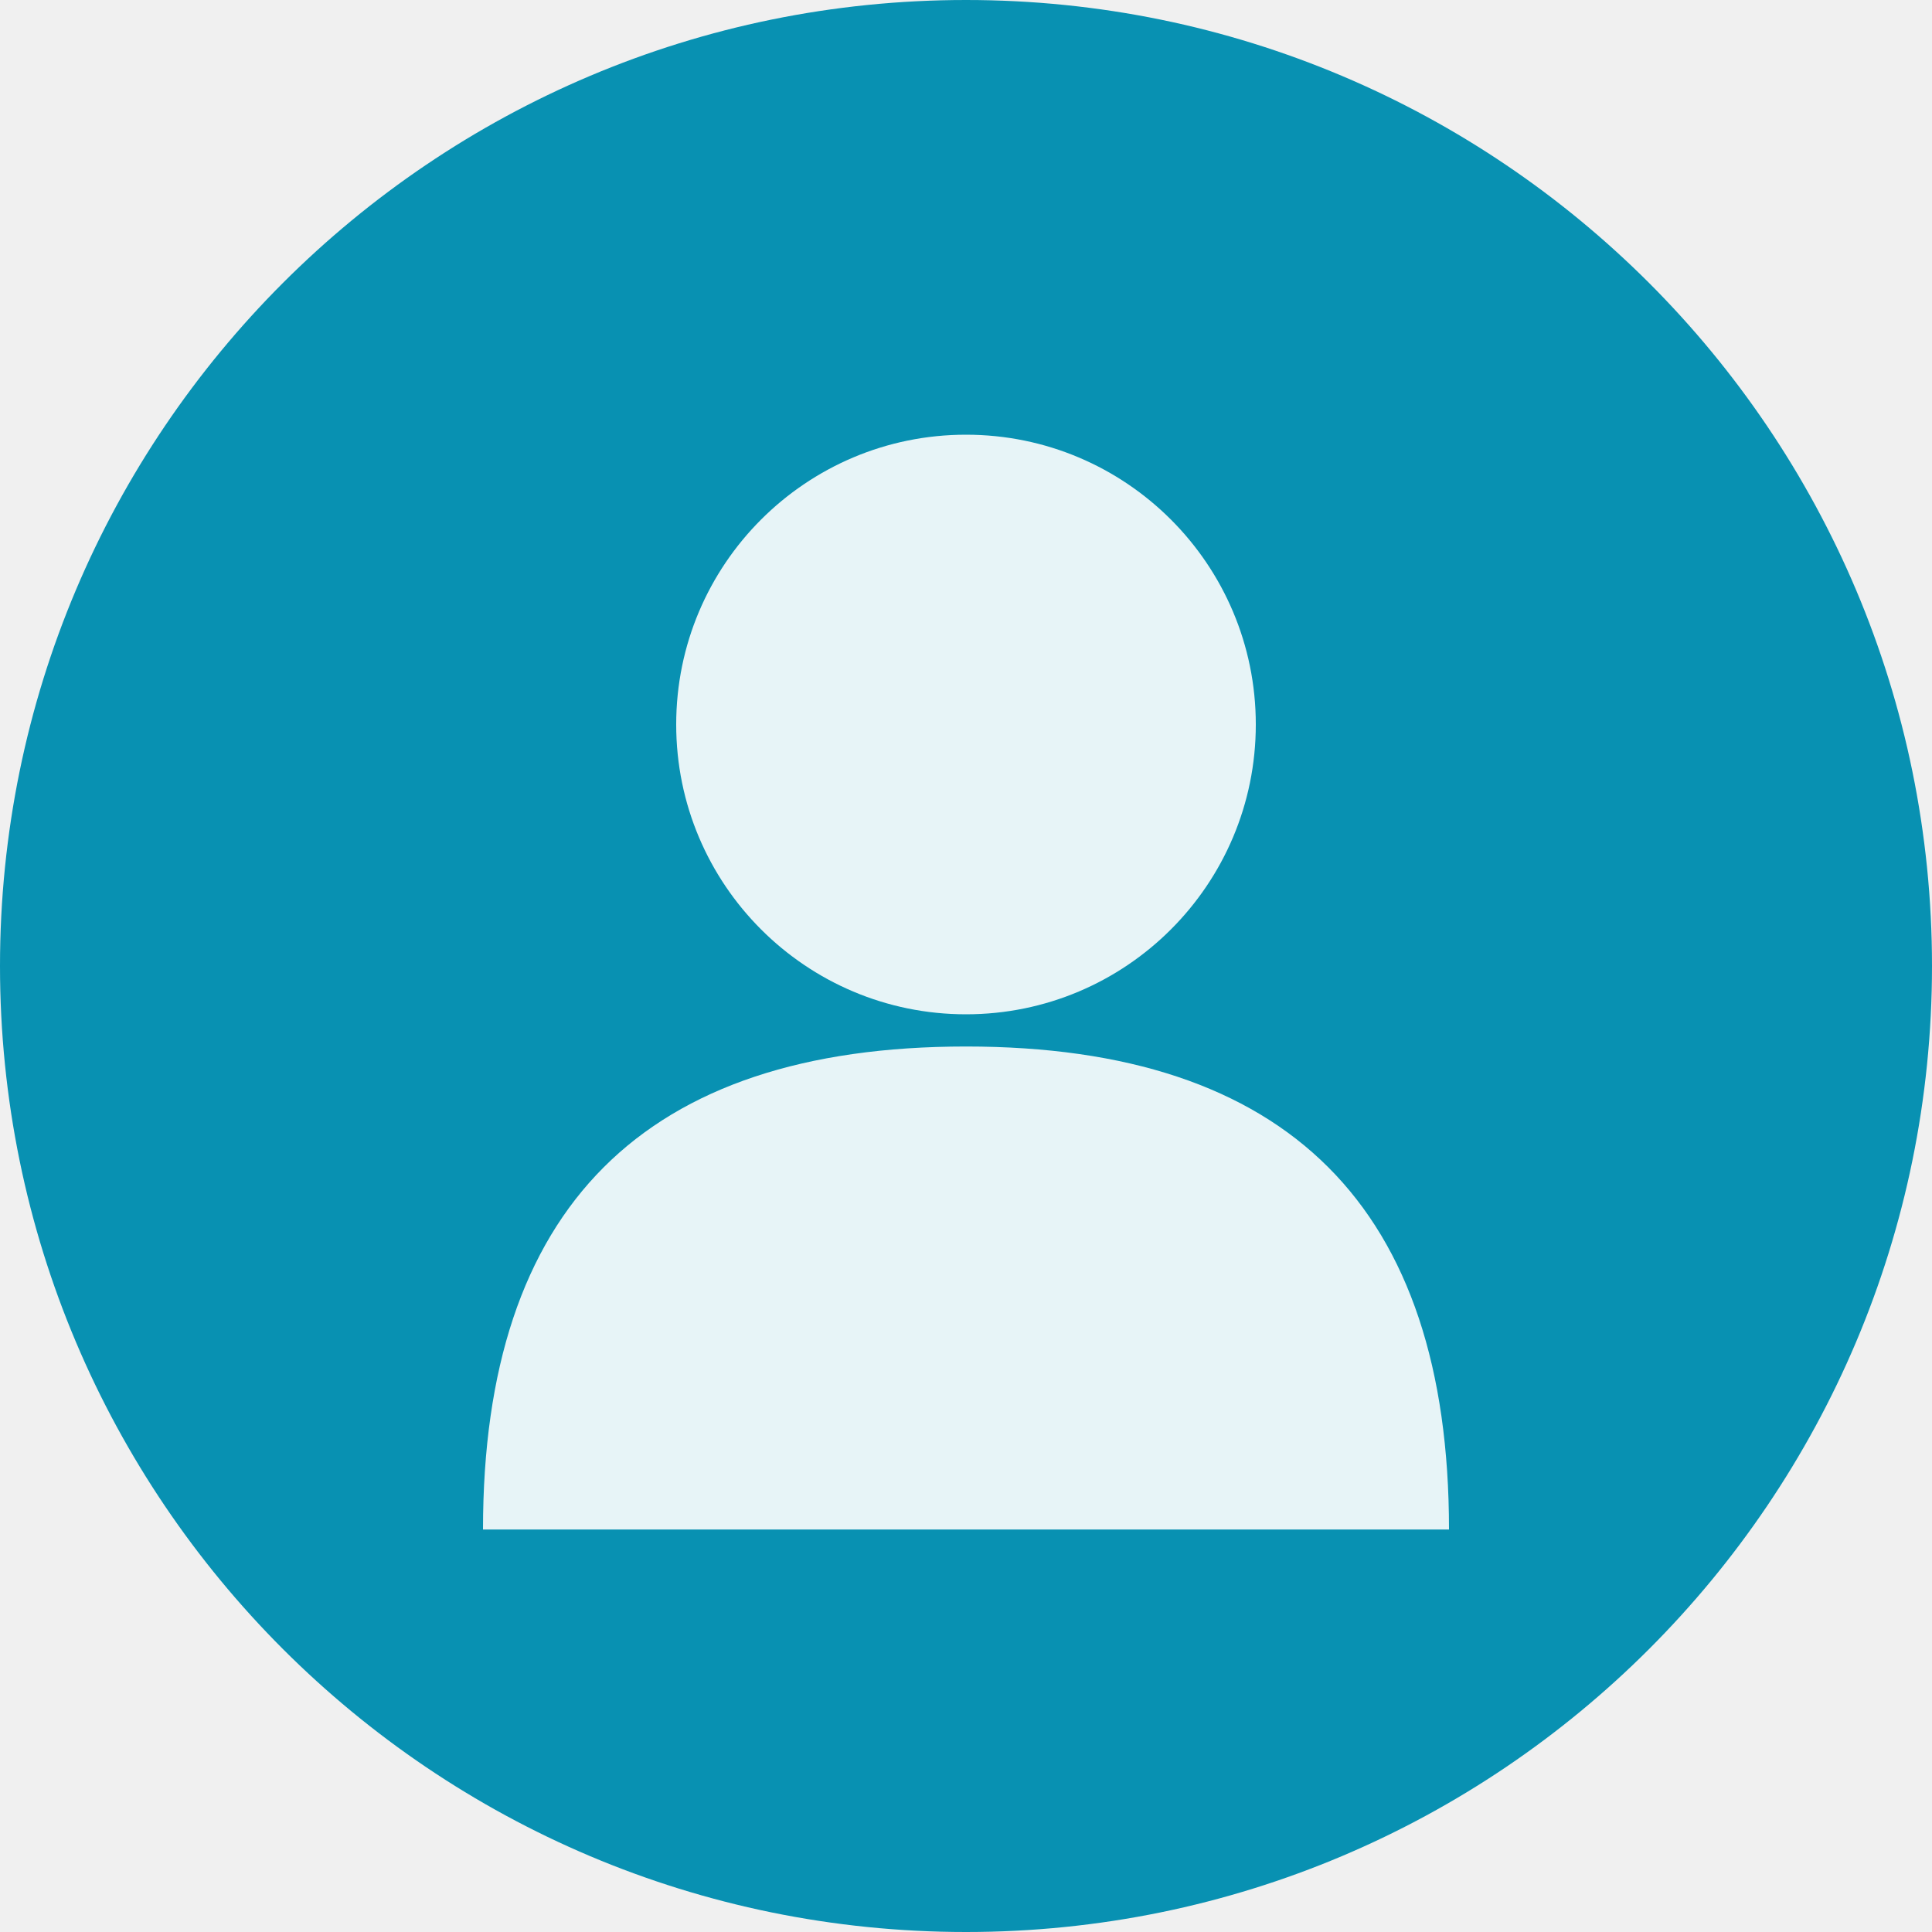
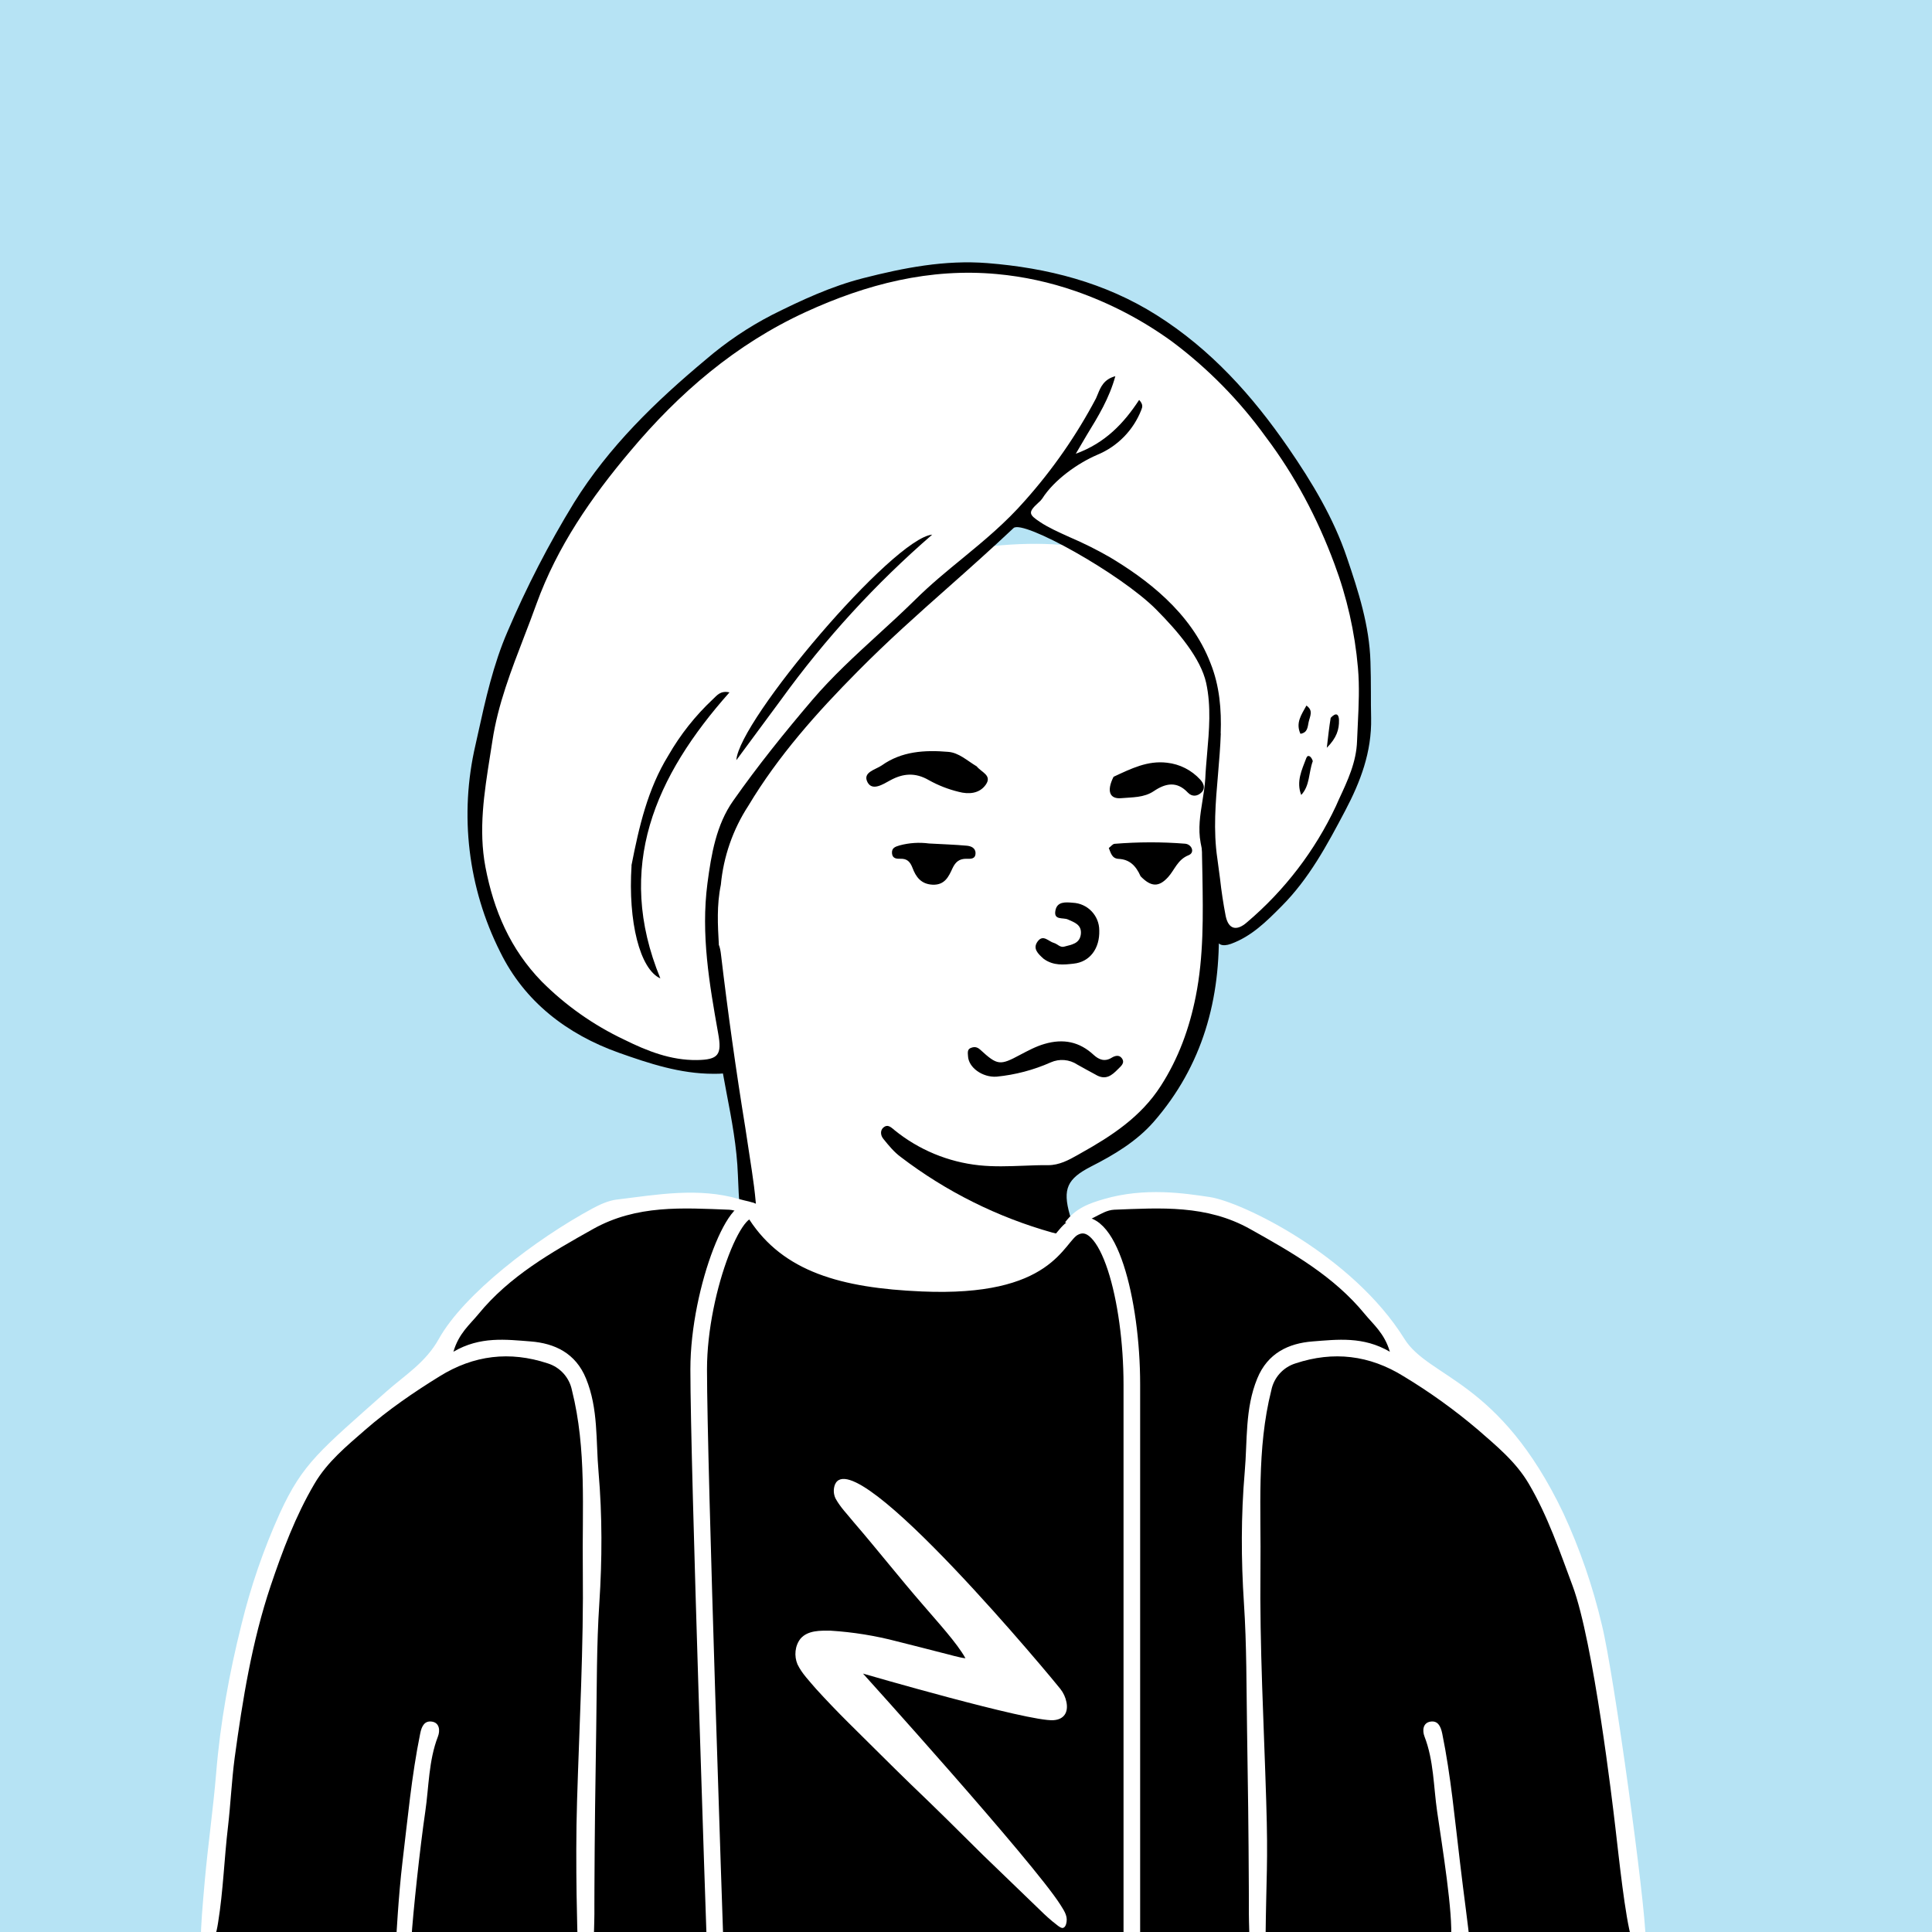
- <svg xmlns="http://www.w3.org/2000/svg" width="120" height="120" viewBox="0 0 120 120">
-   <circle cx="60" cy="60" r="60" fill="#0891b2" />
-   <circle cx="60" cy="45" r="18" fill="rgba(255,255,255,0.9)" />
-   <path d="M30 95 Q30 65 60 65 Q90 65 90 95" fill="rgba(255,255,255,0.9)" />
+ <svg xmlns="http://www.w3.org/2000/svg" viewBox="0 0 1744 1744" fill="none" shape-rendering="auto">
+   <mask id="viewboxMask">
+     <rect width="1744" height="1744" rx="0" ry="0" x="0" y="0" fill="#fff" />
+   </mask>
+   <g mask="url(#viewboxMask)">
+     <rect fill="#b6e3f4" width="1744" height="1744" x="0" y="0" />
+     <g transform="translate(531 487)">
+       <path d="M554 727.7c-99.2 297-363.8 388.6-503.7 19.8-19.3-50.7 31-69.5 66.2-91.9 24.1-15.3 36.8-28.5 35.3-42.2-7-64.4-36.9-243.8-36.9-243.8l-3-5.8s.7-1.6-2.2 1.2c-3 3-9.9 34.2-37 34.2-24.5 0-49.2-10.9-61-86.3C7.2 285.6 9.6 214 40 201c12.5-5.3 24-7.2 35.2-.8 11.3 6.4-13-22 112-126C268.4 6.4 396.7-3.5 448.5 8 500.3 19.5 552 44.8 574.9 98.5c27.8 65-25.9 114.3-14 262.5-2.2 53.6.8 171.2-146.6 210.6-28 7.5-19.3 48.4 22.7 58.4 67 21 117 72.3 117 97.9" fill="#fff" />
+       <path fill-rule="evenodd" clip-rule="evenodd" d="m554 266.2.1-1.4c4.1-36.4 8.2-71.7 27.1-103.4 6.5 4.4 5.7 10 3.7 15.2-19.9 51.2-18 104.4-16.2 157.6l.4 14c2.1 66.4-14.5 126.8-58.7 177.5-15.4 17.6-35.8 29.8-56.5 40.3-21.4 11-25.9 20.1-19.2 43.6l.8 2.6c1.4 3.9 2.8 7.9-1 11.8-4.5 4.6-9.5 3.3-14.8 1.8l-.6-.1a406.4 406.4 0 0 1-137-68.3c-6-4.4-10.8-10.3-15.5-16.1l-.3-.4c-2.5-3-3-7.8.5-10.4 3.3-2.5 5.8-.5 8.7 1.8l1 .9a145.5 145.5 0 0 0 76.3 31.7c13.4 1.4 26.6.9 40 .4 7.4-.3 14.8-.6 22.3-.5 10.2 0 18.7-4.7 26.7-9.2l2.8-1.6c27.8-15.5 54.3-32.8 72.2-60.7 16.1-25 25.9-52.2 31.6-80.9 7.2-36.1 6.6-72.7 6-109.8-.3-12-.5-24.2-.5-36.4ZM50.6 190.8c21.9-1.7 34 11.2 44.3 26.3a140.4 140.4 0 0 1 22.4 61.5c.5 3.7 1 7.6-1.2 11.3-4.5.6-4.9-3-5-5.6-.5-20.7-9.7-38.7-18.9-56.1-6.6-12.5-16.2-24.6-31.4-27.6-17.2-3.5-33 12-40.8 32.2-14.5 37.6-12 74.6 1.4 111 5.8 15.9 13.1 32.1 27.8 43.2 14.8 11.3 32.7 9.3 43.6-5.7l2-2.5c2-2.6 4-5.1 5-8 2.1-5.8 5.4-11.2 11.3-10.4 6.8 1 8 8.3 8.7 14a3661 3661 0 0 0 22 156.7l5.9 38.8c2.6 17.1 5.6 41.7 3.6 52.1a28 28 0 0 0-.3 2.2c-.4 2.8-.6 5-4.2 5.5-4.9.8-7-2-7.7-6.4-2.3-17-3-23.6-4-49.6-.9-25.2-5.6-50-10.4-74.9l-5-27c-5.2-30.8-10.3-62-10.8-97l-2 3c-7.6 11.3-13.7 20.5-24.5 24a40.5 40.5 0 0 1-46.1-12.5 127.8 127.8 0 0 1-28.8-55.8c-8.4-34-9.9-67.1.9-100.6 5.2-16.1 23.7-44.7 42.2-42Zm34.6 127.5c4.4 3.2 8.4 6 12-5.4-1.1-42.2-14.7-69.2-35.8-70.3 11.2 14.6 22 28.8 23 48.5a32.3 32.3 0 0 1-10.7-8.8c-2-2.2-4-4.4-6.5-6l-3-2.4c-4.8-3.6-9.7-7.4-17.8-4.5 3.8 5.8 9 10 14.3 14 6 4.7 12 9.3 15.6 16.5-10.6 7.7-15.2 17.7-9.7 29.9 4.8 10.5 11.9 19.2 25.9 19.8-.6-6.3-4.7-10.9-8.8-15.4-5-5.4-9.7-10.6-7.5-18.6 3.2-1.5 6.2.7 9 2.7Z" fill="#000" />
+     </g>
+     <g transform="translate(178 1057)">
+       <path d="M1301.3 694.3S1276 480.8 1263 423.6c-25.7-111.8-73.3-201.4-135.3-220.5-29.6-9.2-39.4-34-47-53.2-3-7.8-5.8-14.7-9.3-19.2C1040 90.7 975 50.5 941 37.3 914.5 27 838.5 20.6 813 30.7c-11.5 4.5-16.2 11-17.6 18.5-1.5.5-3 1.1-4.4 2-3.3 1.8-6 5-9.5 9C768 75.7 745 102.1 653.7 98c-72.5-3.2-120.5-13.8-149-58.3-2.3-3.6-5-4.8-8-4.2a223.7 223.7 0 0 0-163 19C316.2 64 219.4 158.4 218.4 163.7c-2 10.6-25.6 28-55.2 47.6C100.9 252.4 73.6 333 49.3 404.4l-6.6 19.2C31.8 455.2 6.1 692 6.1 692l176 2.3h1119.2Z" fill="#000" />
+       <mask id="bodyVariant08-a" style="mask-type:luminance" maskUnits="userSpaceOnUse" x="453" y="259" width="392" height="433">
+         <path d="m467 692-14-432.5h392V692H467Z" fill="#fff" />
+       </mask>
+       <g mask="url(#bodyVariant08-a)">
+         <g transform="translate(396 278)" style="mix-blend-mode:difference">
+           <path d="M204.9 175.7s150.1 43.7 172 42.1c9.5-.6 13.6-7 11.8-16.2a28 28 0 0 0-5.5-12c-2.9-4-186-225.6-203.5-184.5a16 16 0 0 0 .5 12.5c4.3 8 10.8 14.4 16.3 21.3 21.4 24.8 41.6 50.6 63.1 75.3 12.7 14.9 30.5 34.2 37.9 47.7-5.4-.5-15.1-3.5-21.1-4.9-13.5-3.4-27-7-40.5-10.3a313.1 313.1 0 0 0-60.2-9.7c-9.2-.1-20.4-.4-27 7.1-5.2 6.5-6 15.8-2.8 23.3 4 8.3 10.7 15 16.6 22a855 855 0 0 0 29.6 30.9c18.8 18.5 37.3 37.2 56.2 55.5 22 21 43.5 42.3 65 63.7 15.9 15.5 32 30.7 47.9 46.2 4.8 4.7 9.6 9.4 14.8 13.7l5.3 4.2c1.2.8 2.4 1.7 3.9 1.8 2.5-.4 3.3-3.5 3.6-5.7.9-5.8-2.8-10.7-5.6-15.3C358.6 345.7 205 175.7 205 175.7Z" fill="#fff" />
+         </g>
+       </g>
+       <path d="M1295 694c-6.2-21.3-11.5-73.3-14.9-102-2.4-20.7-19.6-166.5-38.5-217.4-11.6-31.1-22.4-63-39.5-92.1-11.7-20-29.3-34.3-46-48.9a513 513 0 0 0-67-48.2c-30.9-19.2-63.4-23-97.6-11.7a32 32 0 0 0-21.9 24.3c-13.4 53.3-9.1 107.6-9.8 161.6-.8 69.8 3.1 139.5 5.2 209.2 1.8 57.2 0 66.7-.6 125.2h-14.5c-.9-32.2-.4-15.3-.6-47.5-.2-47.6-.8-95.1-1.6-142.7-.6-37.8-.3-75.7-2.8-113.5-2.6-39.6-2.7-79.1.7-118.6 2.5-28.2.1-57 11.3-84.3 9.4-23 28.3-31.8 49.9-33.5 22.4-1.7 45.7-4.8 69.8 9.3-4.8-16.6-15-24.7-22.6-34-28-34.2-65.5-55.5-103.6-76.8-39.3-22-80.7-19-122.6-17.4-6.5.3-12 3.8-17.8 6.7-7.5 4-15.3 7.3-26.6 4.8 9.5-13 22.1-17.3 35.1-21.1 37.1-10.8 73-5.2 95.7-1.8C943 28 1042.7 76 1089.7 151.5c22.3 35.9 85.8 36.4 143.6 157.6a528 528 0 0 1 34.7 100.7c10.9 44 39.5 252.6 39.5 284.2H1295ZM15.3 694c2-6.9 2.7-9.9 3.6-15.7 4.6-28.4 5.5-57.6 8.9-86.3 2.4-20.7 3.3-41.4 6-62 7.2-52.7 15.6-105 32.5-155.4 10.7-31.7 22.4-63 39.5-92.1 11.7-20 29.3-34.3 46-48.9 20.7-18 43.5-33.7 67-48.2 30.9-19.2 63.4-23 97.6-11.7a32 32 0 0 1 21.9 24.3c13.4 53.3 9.1 107.6 9.8 161.6.8 69.8-3.1 139.5-5.2 209.2-1.8 57.2.5 125 .5 125l14.6.2c.9-32.2.4-15.3.6-47.5.2-47.6.8-95.1 1.6-142.7.6-37.8.3-75.7 2.8-113.5 2.6-39.6 2.7-79.1-.7-118.6-2.5-28.2-.1-57-11.3-84.3-9.4-23-28.3-31.8-50-33.5-22.3-1.7-45.6-4.8-69.7 9.3 4.8-16.6 15-24.7 22.6-34 28-34.2 65.5-55.5 103.5-76.8 39.4-22 80.8-19 122.7-17.4 6.5.3 12 3.8 17.8 6.7 7.5 4 2.3 11.5 6.4.7 5.8-15-2-13.2-15-17-37-10.8-74-4-111 .5-7.4 1-14.8 4.4-21.5 8-51.4 27.8-116 77.2-138.6 117.6-12 21.6-30.7 32.8-47.5 47.7C111 252.3 95.3 263.8 74.6 309a573.6 573.6 0 0 0-34.7 100.7c-11 44-19.1 88.6-22.8 134.2-2.7 32.4-7.4 64.8-10.3 97.4-2 22.8-3.5 39.7-3.5 52.6h12Z" fill="#fff" />
+       <path d="M1131.8 694c2-23.7-8-84.7-12.5-115.7-3.3-22.6-3-46-11.4-67.7-2.1-5.4-1.5-12.4 5.3-13.5 6.4-1 9.2 3.5 10.7 10.8 7.8 38.3 11.3 77.2 16 116 3.5 30 7.8 60 8.5 70l-16.6.1ZM193.3 694c1.4-23.6 8-84.7 12.6-115.7 3.3-22.6 3-46 11.4-67.7 2.1-5.4 1.5-12.4-5.3-13.5-6.4-1-9.3 3.5-10.7 10.8-7.8 38.3-11.3 77.2-16 116-3.6 30-5.7 70.1-5.7 70.1h13.7Z" fill="#fff" />
+       <path d="M467.4 694.3S452.7 266.8 452.7 179c0-72.8 36.6-163 52-139.2 28.5 43.8 77.2 58.4 149.7 61.5 115 5 120.9-41.3 136.6-50 31.4-17.6 52.7 66 52.7 141.4V694" stroke="#fff" stroke-width="15" />
+     </g>
+     <g transform="translate(266 207)">
+       <path d="M393.2 749.9c-56.5 18.4-150.5-40-180.6-70-46-46-58.2-136.2-43.3-204.5 14.8-68.3 111.4-415.7 409.3-440C757.2 20.6 847.6 134 888 193.2c63 91.8 99.7 223.2 63 317.3-19.2 49.3-89.7 135.8-106.6 126.5-16.9-9.3-23-118.2-15-184.1 14-116.2-176.8-196.2-176.8-196.2S594.2 307 505.2 396c-89 89-126.6 162.8-129.7 220.9-3.4 63 17.7 132.9 17.7 132.9Z" fill="#fff" />
+       <path fill-rule="evenodd" clip-rule="evenodd" d="M382.9 645.7c-1-17.7-2-35.6 1.8-54a157.3 157.3 0 0 1 24.8-71.3c27-45.1 62-84.3 98.8-121.4 27.4-27.7 54.3-51.6 81.6-75.8 19.4-17.2 38.9-34.6 59-53.5 8.3-8 96.4 41 128.6 73.3 20.4 20.5 40.4 44.4 45.3 66.5 4.6 21.2 2.7 42.8.8 64.4-.6 7.3-1.3 14.6-1.6 21.9-.4 6.8-1.5 13.6-2.6 20.4-2 12.4-4 24.8-1.6 37.6l4.5 22.8c4.1 20.2 8.3 40.4 9.2 61 .4 8.5 5.9 10.2 13.7 7.4 18.6-6.8 32-20.2 45.5-33.8 25-25 41.4-55.7 57.6-86.4 13.8-26.2 24-52.9 23.4-83.6-.2-7.7-.2-15.5-.2-23.3 0-9.1-.1-18.3-.4-27.4-.9-32.7-10.9-63.7-21.2-94-12-35.7-31.5-68.1-52.9-99.2-32.4-47.1-70-89-119-119.9-46.6-29.4-98.5-42.6-152.8-46.9-38.2-3-75.2 4.2-112 13.6-29 7.4-56 20-82.2 33.1a309.8 309.8 0 0 0-59.9 40.4c-45.5 38-87.4 78.5-119 129.3A895 895 0 0 0 192.2 363c-12.9 29.7-20 61.6-27 93.5l-2 9a276.3 276.3 0 0 0 22.3 186.8c22 44.9 60.3 74.3 107.1 91 27.4 9.7 55.3 19 85.3 19 14.7 0 17.2-.3 17-15.5-.1-12.4-2.9-24.5-5.6-36.6-3-12.7-5.8-25.4-5.7-38.7.1-8.6-.4-17.3-.8-26Zm453-190.6c.8-21.6-1-43.1-9.2-63.5-17.8-46.5-59-76.6-91-95.7a345.4 345.4 0 0 0-36.1-18c-10.4-4.7-19.5-8.8-26.8-13.7-10.2-6.8-11-8.7-1.5-17.4 1.3-1 2.5-2.3 3.5-3.7 10.7-16.9 32.1-32 49.6-39.5a72.3 72.3 0 0 0 39.9-40.7c1-2.5 1.7-4.9-2-8.9-13.8 21-30.4 38.8-57.2 48.6l10-17c10.3-16.8 20.2-33 25.7-53-10.3 2.7-13.3 9.9-15.8 16.1l-1.7 4a466.2 466.2 0 0 1-63.7 91.8c-18.1 20.7-37.2 36.4-56.5 52.3-14.4 11.8-29 23.7-43.4 38-11 10.8-22.2 21.1-33.5 31.4-20.5 18.8-41 37.6-59 58.7-25 29.3-49.2 59.4-71.4 91-15.2 21.6-19.7 48-23.2 74.5-6 46 1.7 90.7 9.7 135.5 3.5 19.3.2 23.7-19.2 24-23.7.3-45-8.2-65.6-18.4A265.4 265.4 0 0 1 223 679c-28.4-29.2-43.3-64.1-50.8-103.3-6.4-33.9-1.1-67 4.1-100l2.2-14c5-33 17-63.7 28.8-94.4 3.7-9.6 7.4-19.2 10.9-29 18.8-52 49.6-96.4 84.7-138 44-52.5 95.2-96.6 158.3-125.6 55-25.3 112.2-39.9 172.8-34.3 24 2.2 47.8 7.4 70.6 15.3a336 336 0 0 1 87.5 45.7 399 399 0 0 1 84.5 86c26.4 35 46.7 73.5 61.9 114.4a354 354 0 0 1 21.3 94c1.5 17 .7 33.8-.1 50.6l-.7 15.5c-.6 19-8.5 35.8-16.3 52.5l-2.8 6.3a310.6 310.6 0 0 1-80.2 104.8c-9.4 8.3-16.8 6.5-19.3-5.7a425.8 425.8 0 0 1-5.1-33.7l-2.4-18c-3.8-25.5-1.6-50.9.6-76.2 1-12.3 2.1-24.5 2.5-36.8Z" fill="#000" />
+       <path d="M304 574.3c6.9-35.3 14.7-69.1 33.3-99.3a219.2 219.2 0 0 1 40.2-50.8c3.4-3 6.5-8.1 15-6.2-67 75.4-103.8 157.6-62.4 258.2-18.4-8.2-29.3-51-26-101.9ZM439.2 424.4l-40.5 54.8c2-35.7 141.3-200.3 176.8-203.6a875 875 0 0 0-136.3 148.8ZM919 480.2c-3.8 10.5-2.5 22-10.4 30.4-4.7-12 .6-22.7 4.5-33.1 1.4-4 4.7-1.8 6 2.7ZM935.2 441c5-5.4 7.4-3.1 7.5 2 .2 8.3-2 16-11 25 1.3-11 2.1-18.6 3.5-27ZM915.3 444.8c-1 4.9-1 9.5-7.4 10.6-4.5-9.9.8-17.1 5.4-25.5 6.5 4.6 3.2 9.4 2 14.9Z" fill="#000" />
+     </g>
+     <g transform="translate(791 871)">
+       <path d="M197.7 98.9c-6-3.3-11.2-6-16.2-8.9a25 25 0 0 0-24-2 158.4 158.4 0 0 1-49 12.9c-12.6.8-25.3-8.2-25.7-18.7-.2-3-.8-6.2 3-7.4 2.8-1 5.2-.8 8 1.7 15.6 14.3 17.8 14.5 36.2 4.6 7.1-3.7 14-7.5 22-9.8 16.9-4.9 31.4-2 44.3 10 4.6 4.2 9.9 6.4 16.2 2.5 2.9-1.8 6.8-2.9 9.2.5 3 4.2-.7 7-3.4 9.7-5.5 5.6-11.2 10.7-20.6 4.9Z" fill="#000" />
+     </g>
+     <g transform="translate(653 805)" />
+     <g transform="translate(901 668)">
+       <path d="M41.2 197.6c-5.4-4.8-10.2-9.4-5.5-15.8 5-6.7 9.8.1 14.7 1.4 3.2.9 5.6 4.4 9.3 3.3 6.5-1.8 14-2.5 15-11.4.8-8.5-6-10.5-11.7-13.1-4.4-2-13 1-11.3-8 1.5-8.3 9.1-7.7 15.6-7.1a25 25 0 0 1 24 25c.5 16.2-8.4 28.5-23.3 30-8.7 1-18 2-26.8-4.3Z" fill="#000" />
+     </g>
+     <g transform="translate(610 680)">
+       <path d="M419.6 111c-4.2-9.5-9.9-15.2-19.8-15.7-6-.3-7-5.1-8.9-9.8 2-1.5 3.5-3.7 5.3-3.8 21.1-1.7 42.4-1.8 63.5-.1 6 .4 9.3 8 3.2 10.4-10 4-12.5 13.2-18.5 19.8-8.2 9-15.2 9.1-24.8-.8ZM228.6 81.4c12.2.7 23.1 1 34 2 3.6.3 8 1.8 8 6.7 0 5.6-4.6 5.2-8.3 5.1-6.3 0-9.7 2.7-12.5 8.6-3.4 7.4-6.9 15.3-18 14.8-10.5-.5-15.1-7.2-18.1-15.2-2.2-5.7-5-8.4-11-8.2-3.4.1-7.1-.2-7.5-4.9-.4-5 3-6 7-7.2a67.9 67.9 0 0 1 26.4-1.7Z" fill="#000" />
+     </g>
+     <g transform="translate(610 680)" />
+     <g transform="translate(774 657)">
+       <path d="M107.5 34.6c4.3 5.6 14.4 8.2 8.3 16.8-5.8 8.2-15.6 8.7-24.3 6.4C82 55.5 73 52 64.4 47.2c-12.1-7-23.1-6.2-34.8.2-6.6 3.6-16 9.8-20.4 1.9-5-9.2 7-11.4 12.8-15.4 18-12.8 38.8-14 60-12.2 9.6.8 16.7 7.7 25.5 13ZM231.2 44.2c15.9-7.4 30.7-14.8 48.2-12.7a47.6 47.6 0 0 1 30 15.2c2.9 3.1 5 7.5 1.4 11.4-3.6 3.7-8.6 4.5-12.5.4-10-10.7-20.3-8.4-30.7-1.4-9 6.1-19.6 5.5-29.4 6.4-10.7 1-13.4-6.6-7-19.3Z" fill="#000" />
+     </g>
+     <g transform="translate(0 559)" />
+   </g>
</svg>
